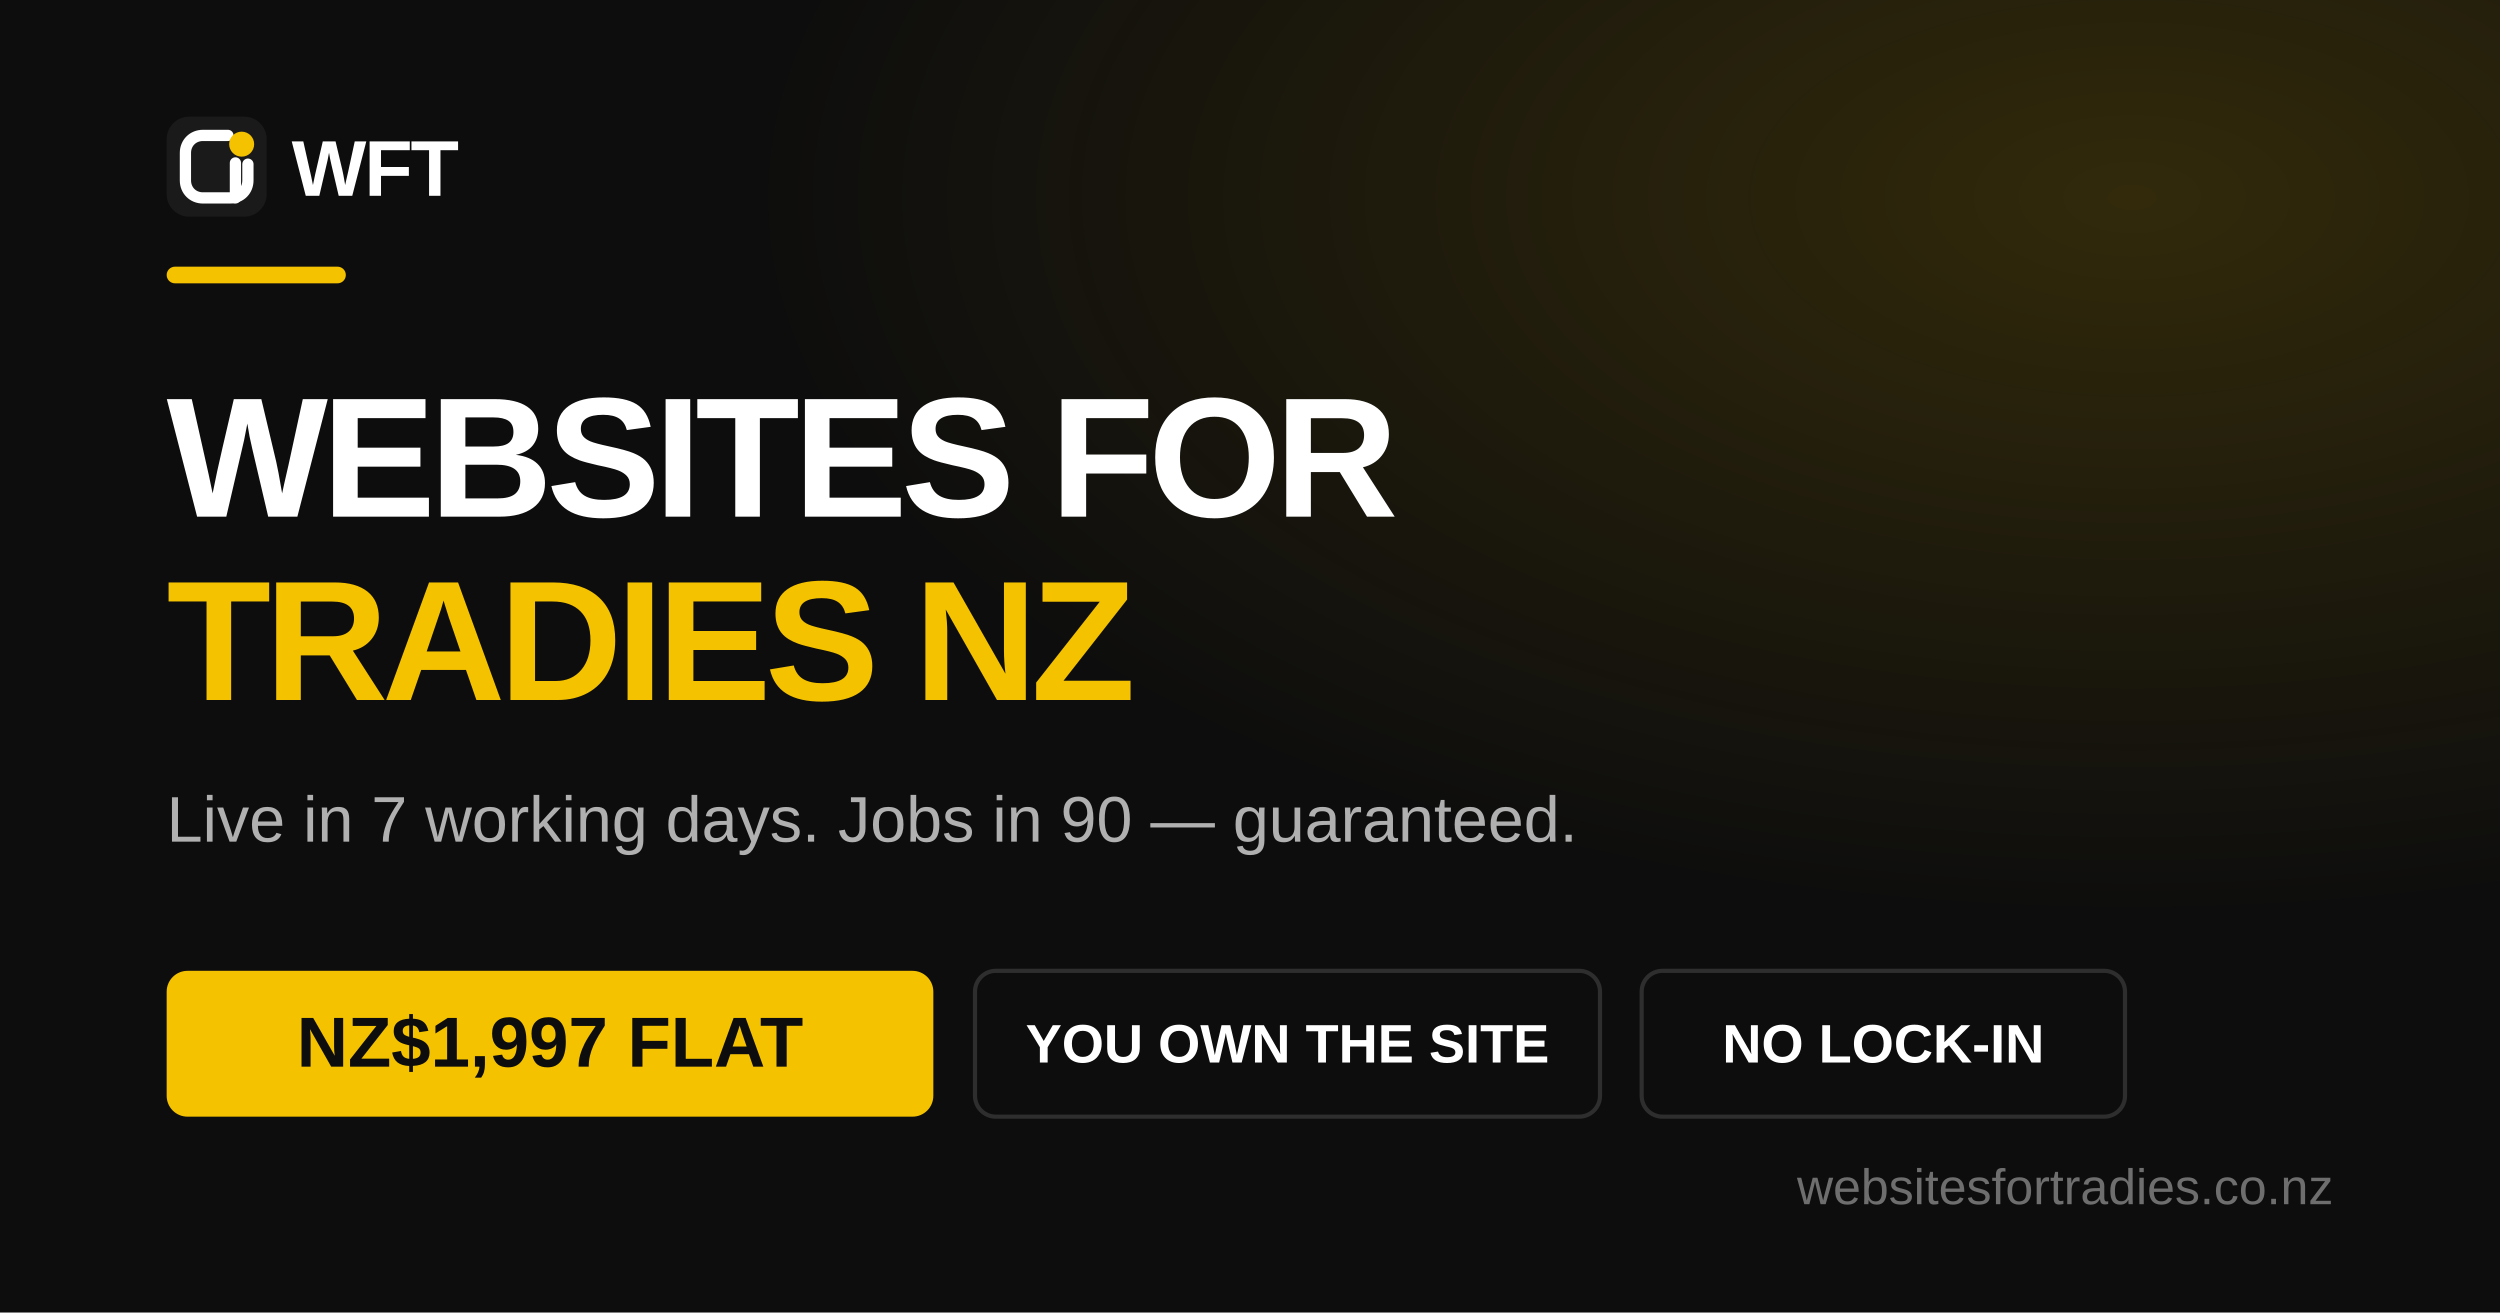
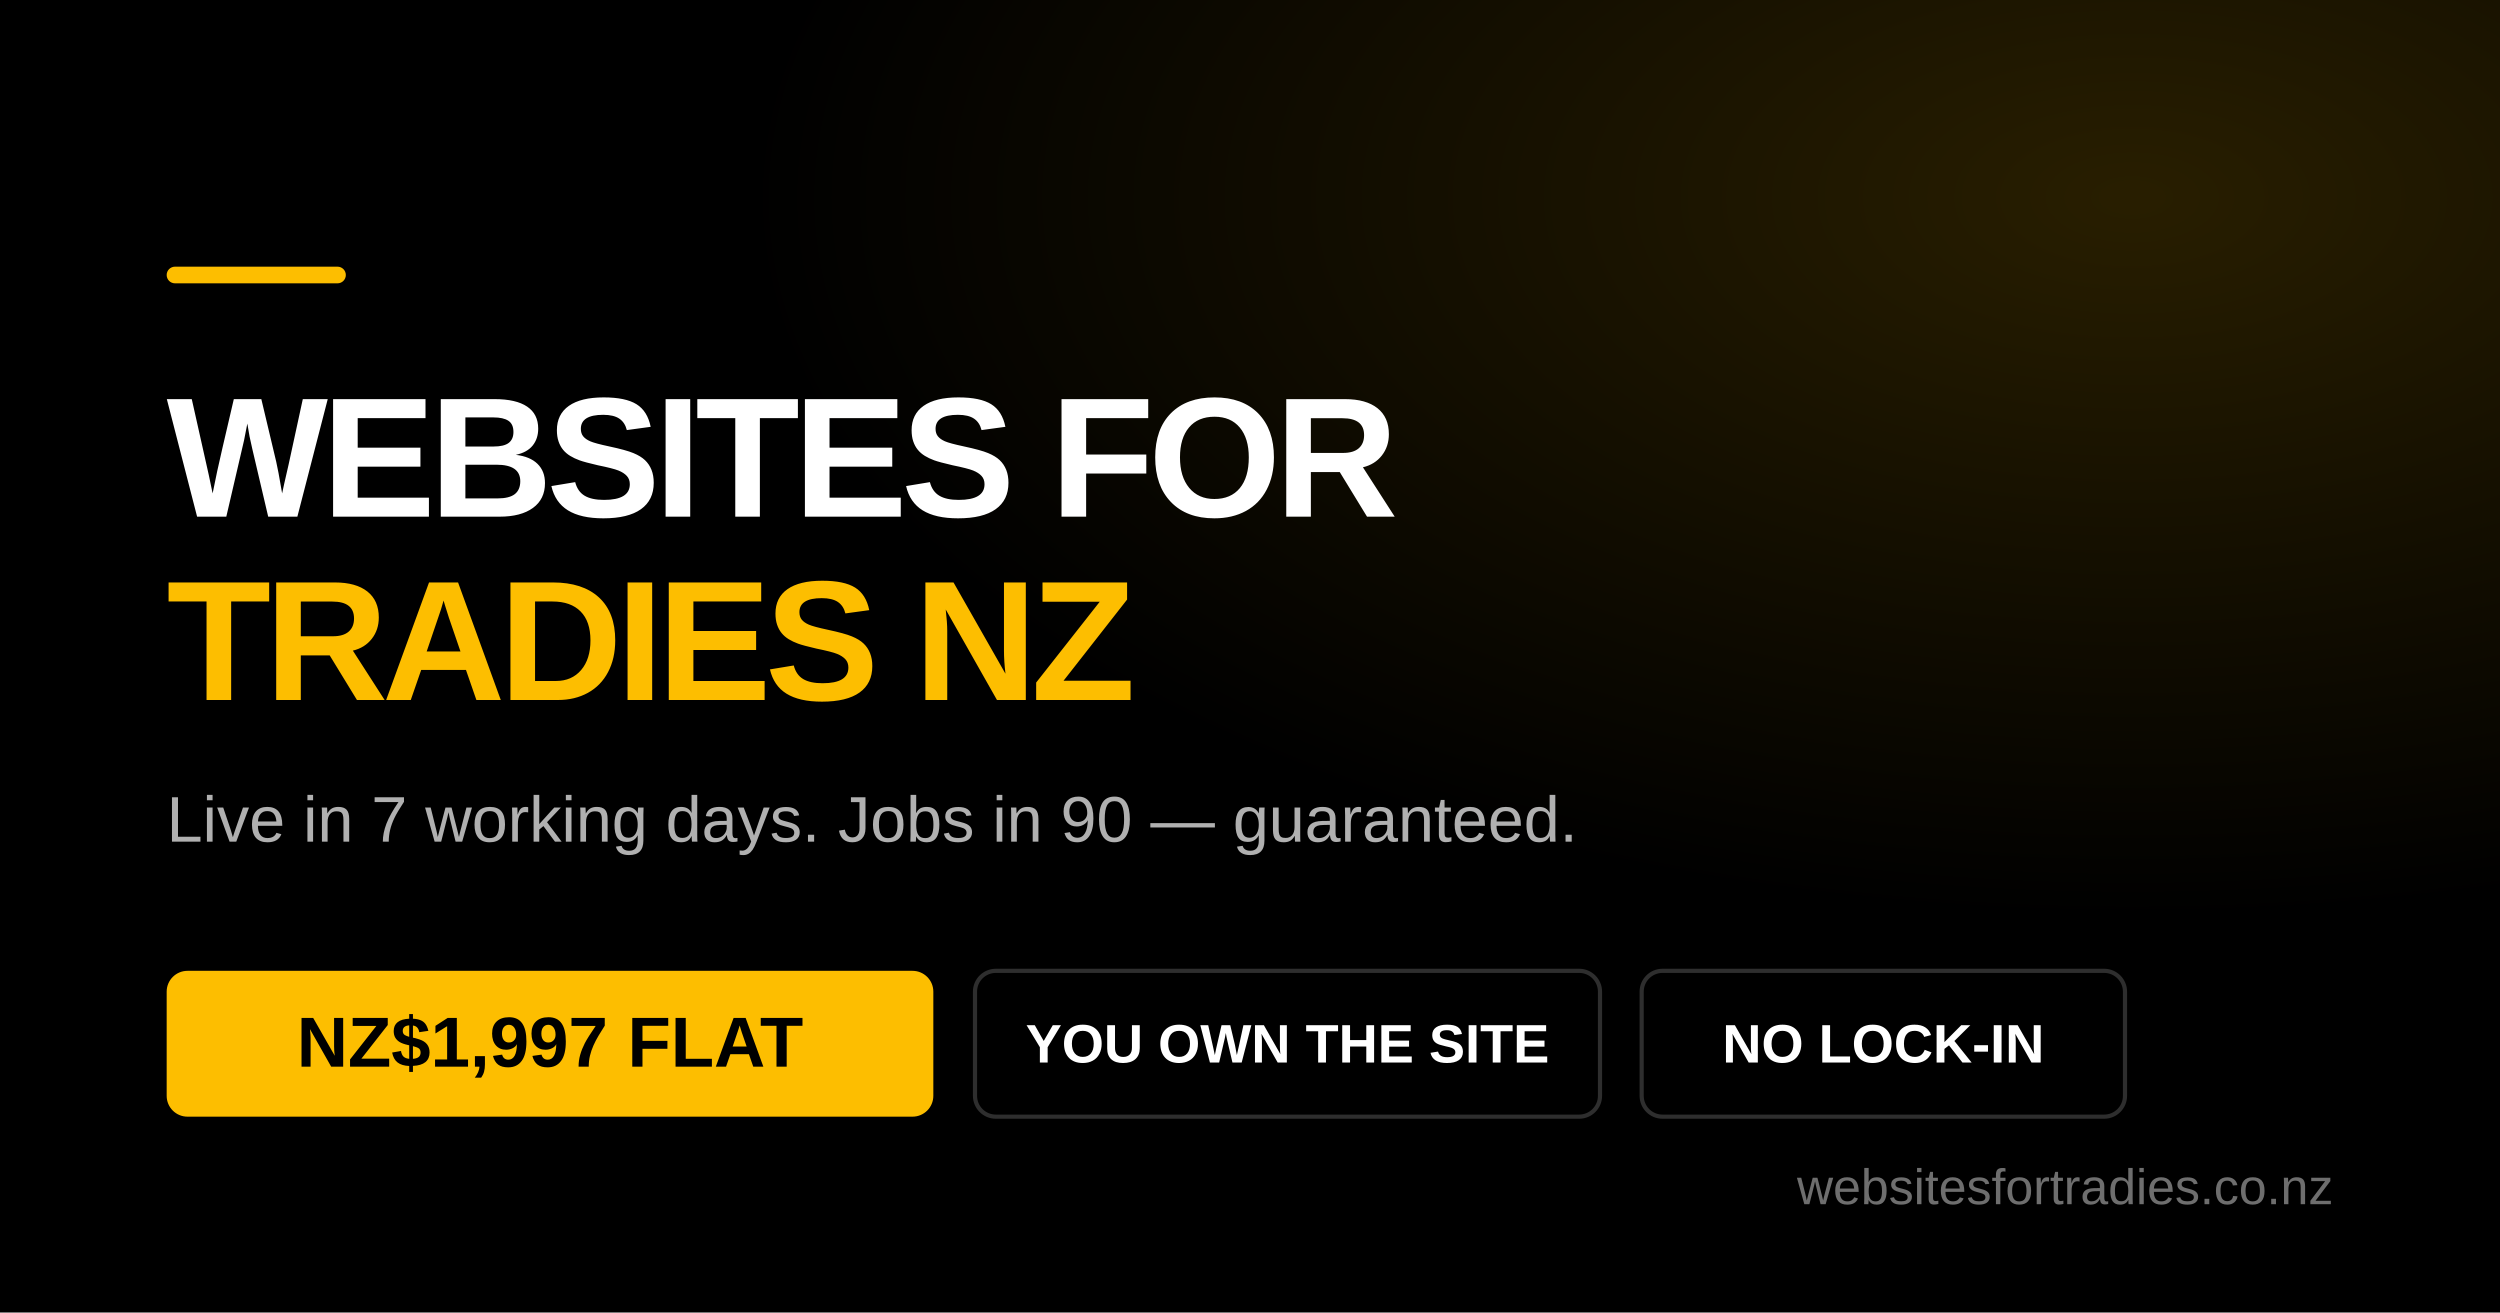
<svg xmlns="http://www.w3.org/2000/svg" width="1200" height="630" viewBox="0 0 1200 630">
-   <rect width="1200" height="630" fill="#0D0D0D" />
+   <rect width="1200" height="630" fill="#000000" />
  <defs>
    <radialGradient id="glow" cx="0.85" cy="0.15" r="0.55">
-       <stop offset="0%" stop-color="#F5C200" stop-opacity="0.16" />
-       <stop offset="100%" stop-color="#F5C200" stop-opacity="0" />
+       <stop offset="0%" stop-color="#FDBE00" stop-opacity="0.16" />
+       <stop offset="100%" stop-color="#FDBE00" stop-opacity="0" />
    </radialGradient>
  </defs>
  <rect width="1200" height="630" fill="url(#glow)" />
-   <rect x="80" y="128" width="86" height="8" rx="4" fill="#F5C200" />
-   <g transform="translate(80, 56) scale(0.6)">
-     <rect width="80" height="80" rx="18" fill="#1A1A1A" />
-     <path d="M49 15H29c-8 0-14 6-14 14v22c0 8 6 14 14 14h22c8 0 14-6 14-14V38" stroke="#FFFFFF" stroke-width="9" fill="none" stroke-linecap="round" stroke-linejoin="round" />
-     <path d="M55 37v28" stroke="#FFFFFF" stroke-width="9" stroke-linecap="round" />
-     <circle cx="60" cy="22" r="10" fill="#F5C200" />
-   </g>
-   <text x="140" y="94" font-family="Arial Black, Arial, sans-serif" font-size="38" font-weight="900" fill="#FFFFFF" letter-spacing="-1">WFT</text>
+   <rect x="80" y="128" width="86" height="8" rx="4" fill="#FDBE00" />
  <text x="80" y="248" font-family="Arial Black, Arial, sans-serif" font-size="82" font-weight="900" fill="#FFFFFF" letter-spacing="-3">WEBSITES FOR</text>
-   <text x="80" y="336" font-family="Arial Black, Arial, sans-serif" font-size="82" font-weight="900" fill="#F5C200" letter-spacing="-3">TRADIES NZ</text>
+   <text x="80" y="336" font-family="Arial Black, Arial, sans-serif" font-size="82" font-weight="900" fill="#FDBE00" letter-spacing="-3">TRADIES NZ</text>
  <text x="80" y="404" font-family="Arial, sans-serif" font-size="31" font-weight="normal" fill="#B0B0B0">Live in 7 working days. Jobs in 90 — guaranteed.</text>
  <g>
-     <rect x="80" y="466" width="368" height="70" rx="10" fill="#F5C200" />
-     <text x="264" y="512" font-family="Arial Black, Arial, sans-serif" font-size="34" font-weight="900" fill="#0D0D0D" text-anchor="middle">NZ$1,997 FLAT</text>
+     <rect x="80" y="466" width="368" height="70" rx="10" fill="#FDBE00" />
+     <text x="264" y="512" font-family="Arial Black, Arial, sans-serif" font-size="34" font-weight="900" fill="#000000" text-anchor="middle">NZ$1,997 FLAT</text>
    <rect x="468" y="466" width="300" height="70" rx="10" fill="none" stroke="#2E2E2E" stroke-width="2" />
    <text x="618" y="510" font-family="Arial, sans-serif" font-size="26" font-weight="bold" fill="#FFFFFF" text-anchor="middle">YOU OWN THE SITE</text>
    <rect x="788" y="466" width="232" height="70" rx="10" fill="none" stroke="#2E2E2E" stroke-width="2" />
    <text x="904" y="510" font-family="Arial, sans-serif" font-size="26" font-weight="bold" fill="#FFFFFF" text-anchor="middle">NO LOCK-IN</text>
  </g>
  <text x="1120" y="578" font-family="Arial, sans-serif" font-size="24" fill="#6E6E6E" text-anchor="end">websitesfortradies.co.nz</text>
</svg>
